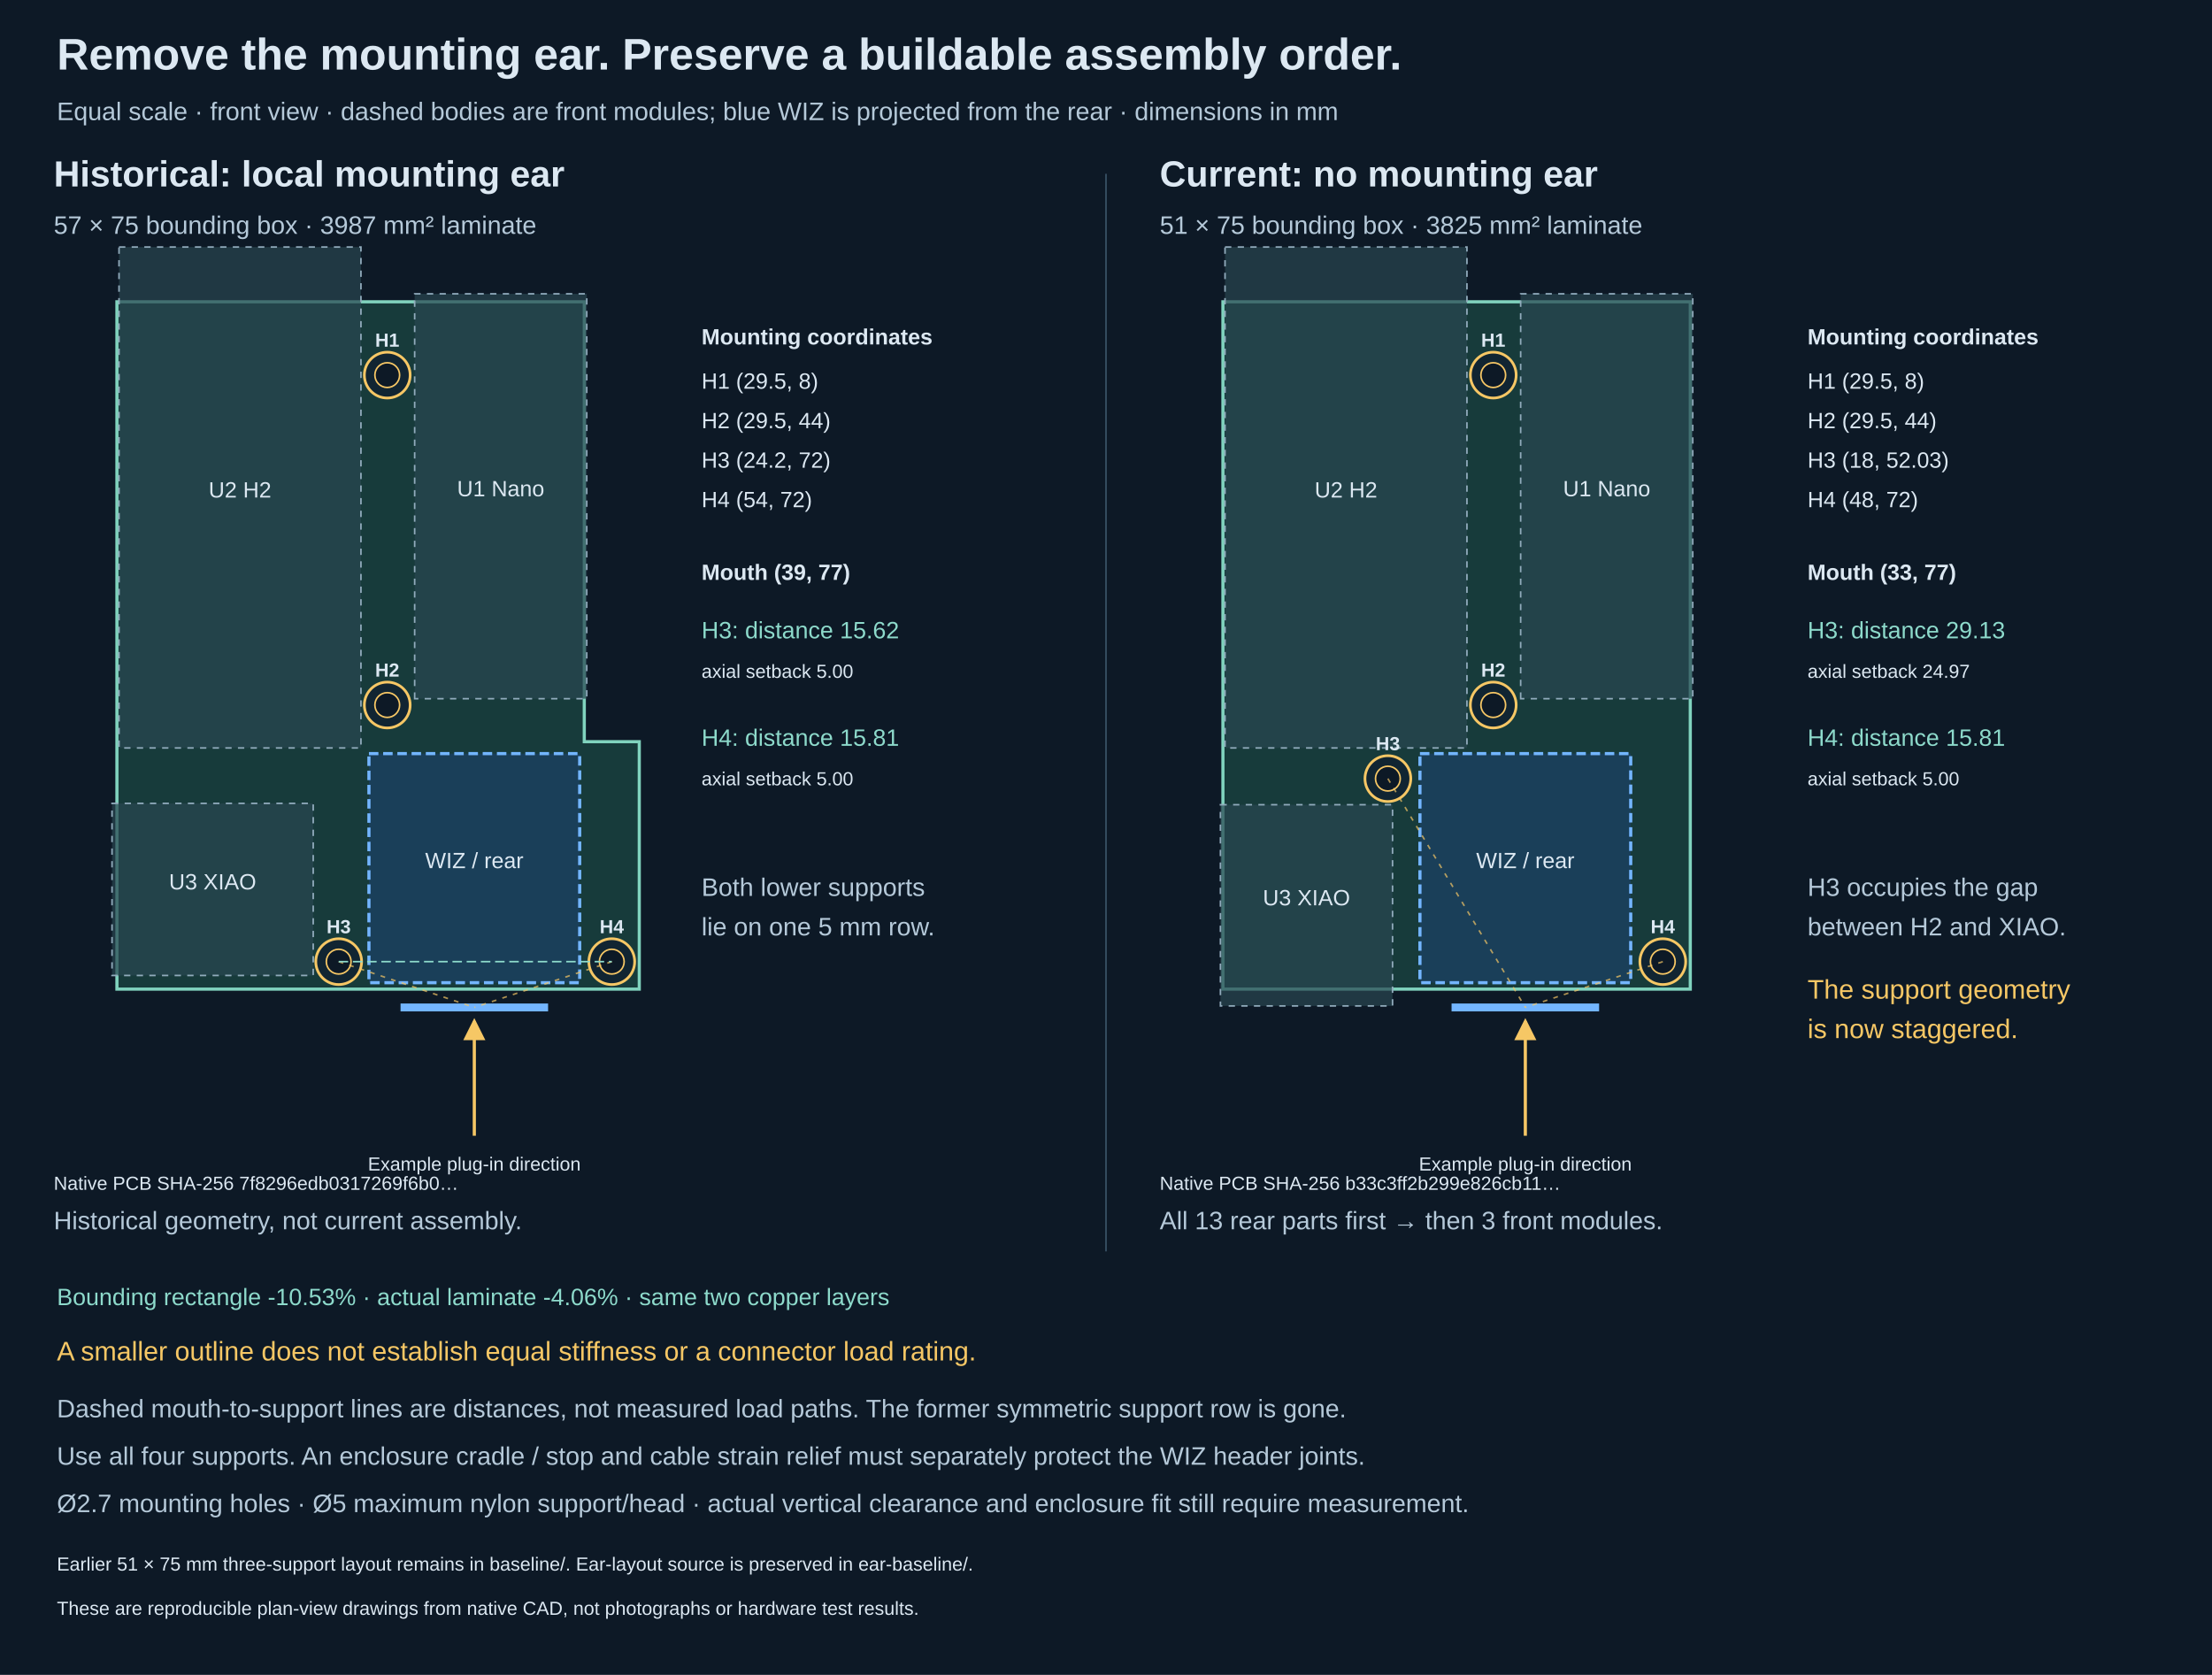
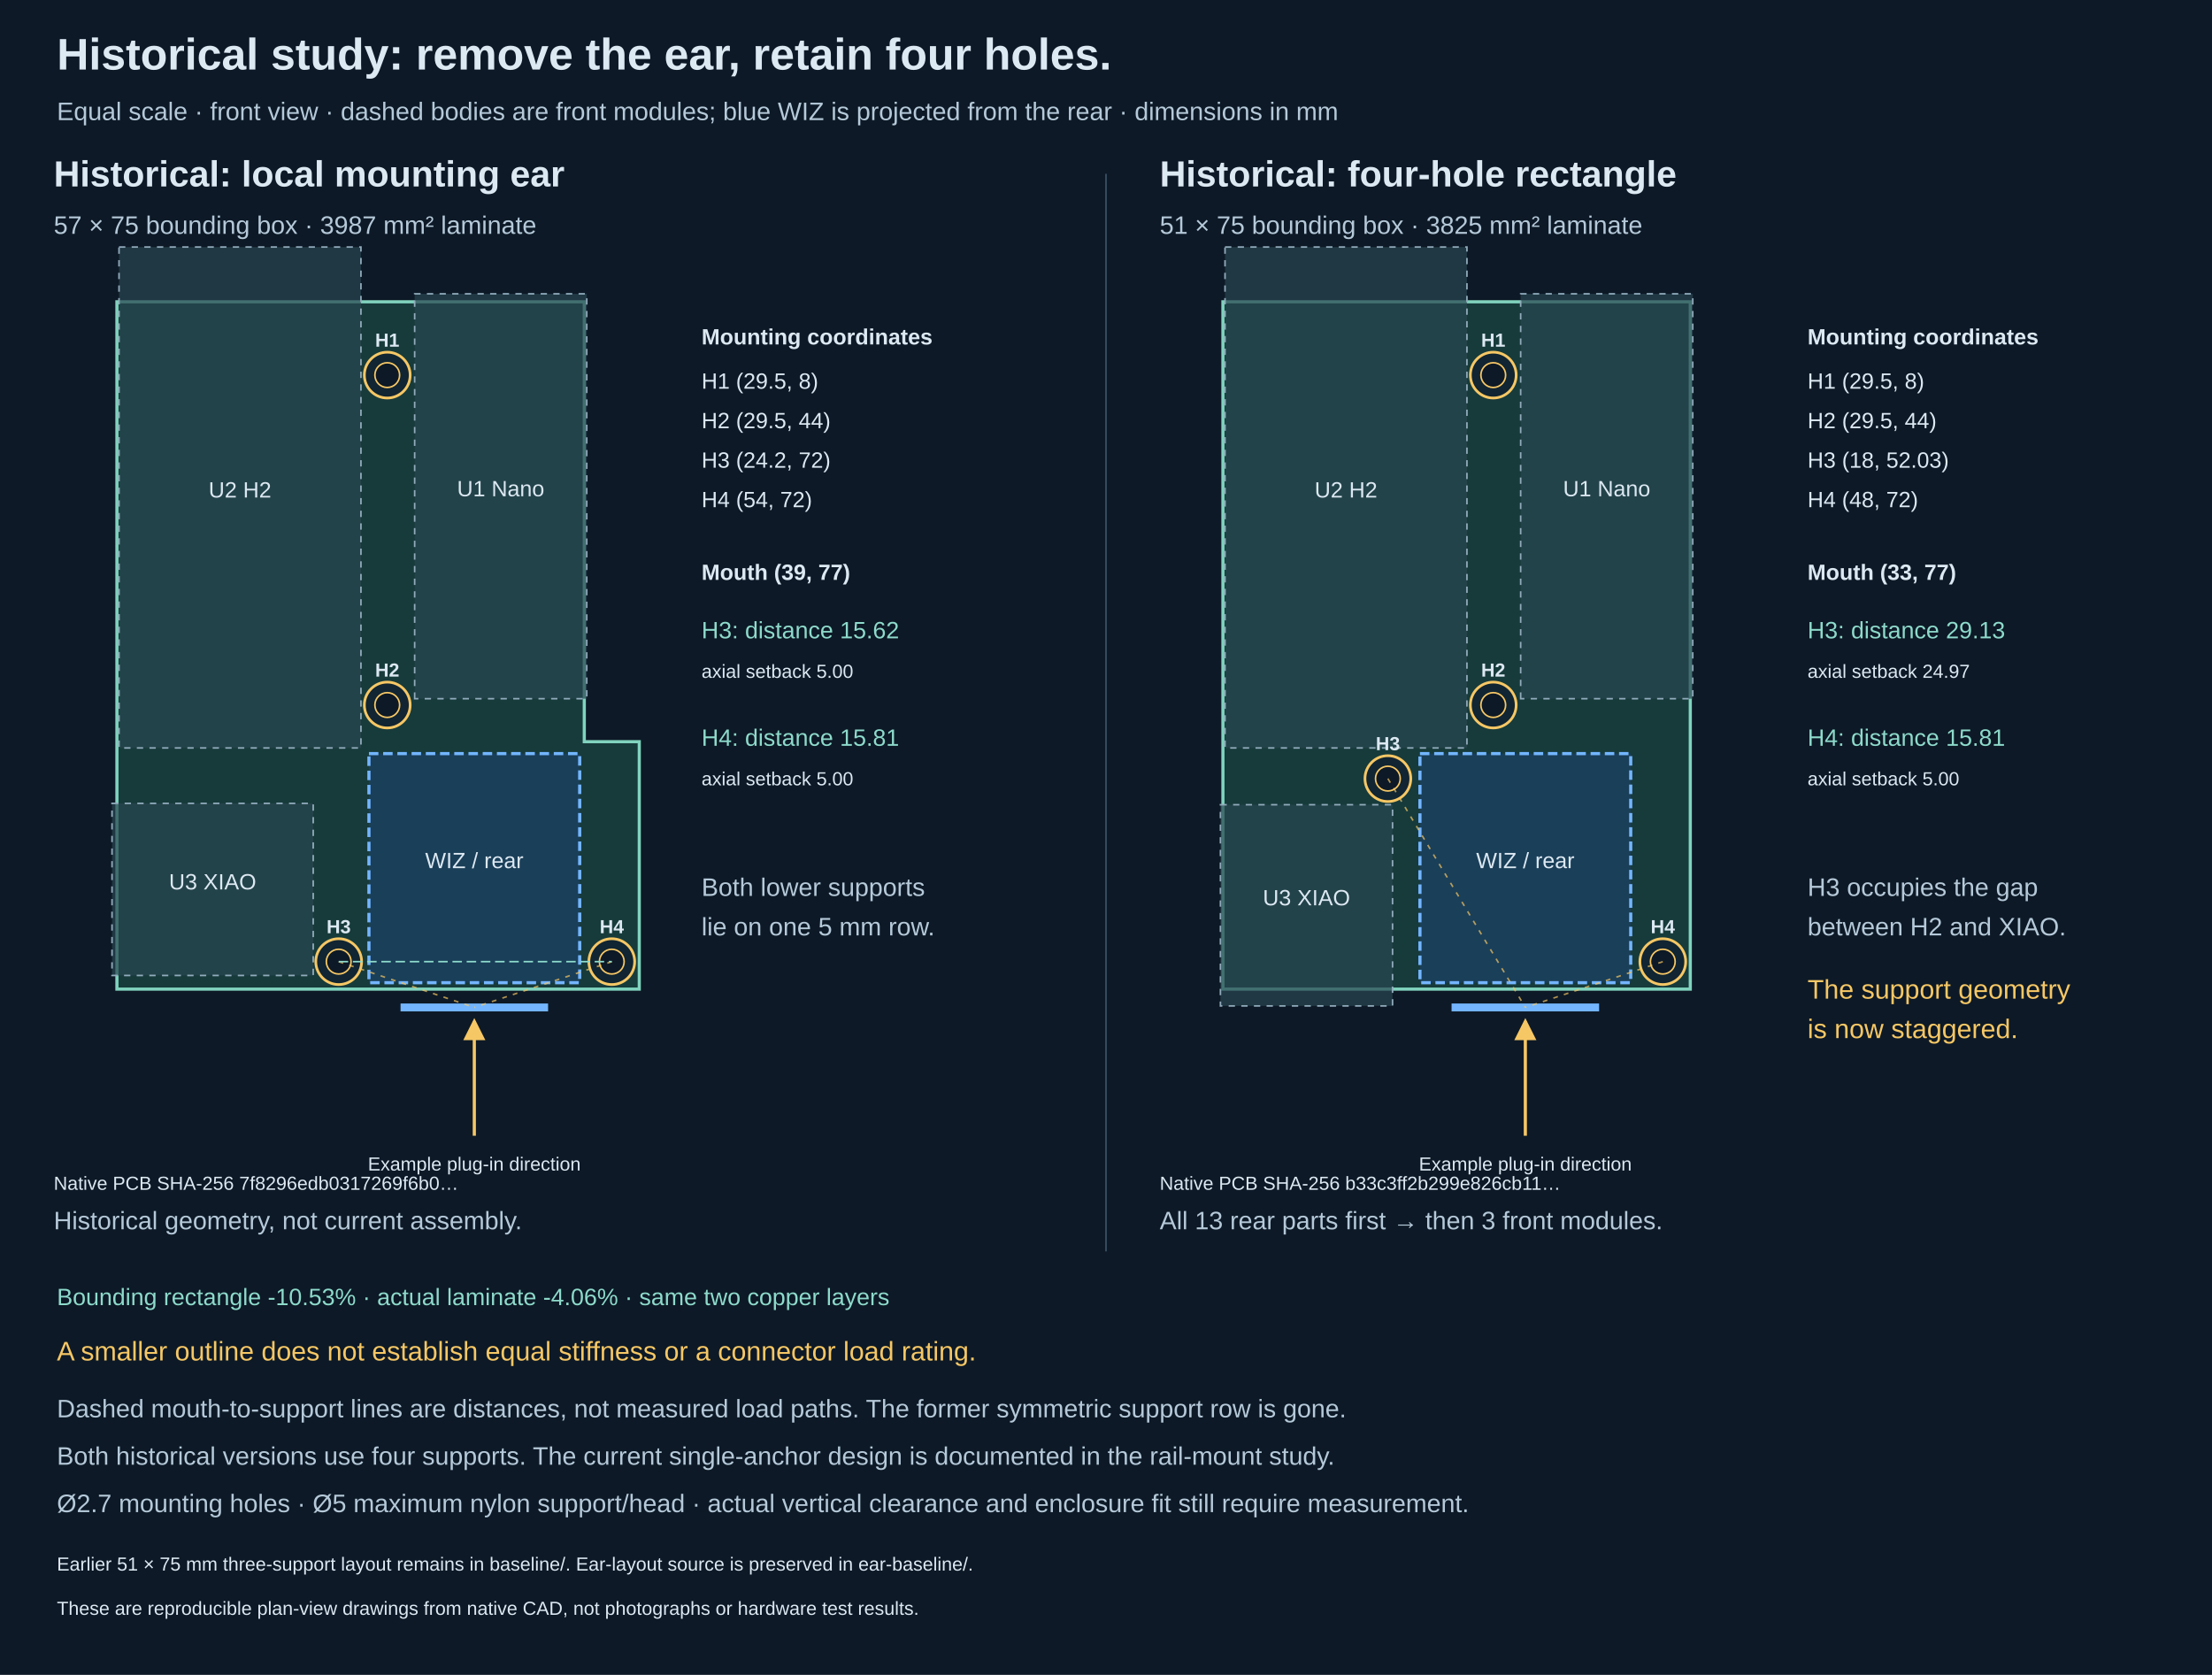
- <svg xmlns="http://www.w3.org/2000/svg" width="1400" height="1060" viewBox="0 0 1400 1060" role="img" aria-label="Historical mounting ear and current rectangular carrier support geometry">
+ <svg xmlns="http://www.w3.org/2000/svg" width="1400" height="1060" viewBox="0 0 1400 1060" role="img" aria-label="Historical mounting ear and four-hole rectangular carrier support geometry">
  <defs>
    <marker id="arrow" markerWidth="7" markerHeight="7" refX="6" refY="3.5" orient="auto">
      <path d="M0 0L7 3.5L0 7Z" fill="#f6c765" />
    </marker>
  </defs>
  <style>text{font-family:Arial,sans-serif;fill:#dce8f2}.title{font-size:28px;font-weight:bold}.panel{font-size:23px;font-weight:bold}.subtitle{font-size:16px;fill:#b5c9d9}.label{font-size:14px}.small{font-size:12px}.dim{font-size:15px;fill:#8ddacb}.warn{font-size:17px;fill:#f6c765}.strong{font-weight:bold}</style>
  <rect width="1400" height="1060" fill="#0d1926" />
-   <text x="36" y="44" class="title">Remove the mounting ear. Preserve a buildable assembly order.</text>
+   <text x="36" y="44" class="title">Historical study: remove the ear, retain four holes.</text>
  <text x="36" y="76" class="subtitle">Equal scale · front view · dashed bodies are front modules; blue WIZ is projected from the rear · dimensions in mm</text>
  <path d="M700 110V792" stroke="#385064" />
  <text x="34" y="118" class="panel">Historical: local mounting ear</text>
  <text x="34.00" y="148.00" class="subtitle" text-anchor="start">57 × 75 bounding box · 3987 mm² laminate</text>
  <polygon points="74.00,191.00 369.80,191.00 369.80,469.40 404.60,469.40 404.60,626.00 74.00,626.00" fill="#173b3b" stroke="#80d3be" stroke-width="2" />
  <polygon points="262.44,442.20 262.44,185.95 371.37,185.95 371.37,442.20" fill="#294751" fill-opacity="0.7" stroke="#91abbc" stroke-dasharray="4 4" />
  <text x="316.90" y="314.08" class="label" text-anchor="middle">U1 Nano</text>
  <polygon points="75.33,156.34 228.45,156.34 228.45,473.37 75.33,473.37" fill="#294751" fill-opacity="0.7" stroke="#91abbc" stroke-dasharray="4 4" />
  <text x="151.89" y="314.86" class="label" text-anchor="middle">U2 H2</text>
  <polygon points="70.90,508.43 198.24,508.43 198.24,617.36 70.90,617.36" fill="#294751" fill-opacity="0.7" stroke="#91abbc" stroke-dasharray="4 4" />
  <text x="134.57" y="562.90" class="label" text-anchor="middle">U3 XIAO</text>
  <polygon points="233.50,476.94 366.90,476.94 366.90,621.94 233.50,621.94" fill="#1d426c" fill-opacity="0.6" stroke="#73b5ff" stroke-width="2" stroke-dasharray="6 3" />
  <text x="300.20" y="549.44" class="label" text-anchor="middle">WIZ / rear</text>
  <line x1="253.51" y1="637.60" x2="346.89" y2="637.60" stroke="#73b5ff" stroke-width="5" />
  <circle cx="245.10" cy="237.40" r="14.5" fill="#112532" stroke="#f6c765" stroke-width="1.7" />
  <circle cx="245.10" cy="237.40" r="7.83" fill="#0d1926" stroke="#f6c765" />
  <text x="245.10" y="219.40" class="small strong" text-anchor="middle">H1</text>
  <circle cx="245.10" cy="446.20" r="14.5" fill="#112532" stroke="#f6c765" stroke-width="1.7" />
  <circle cx="245.10" cy="446.20" r="7.83" fill="#0d1926" stroke="#f6c765" />
  <text x="245.10" y="428.20" class="small strong" text-anchor="middle">H2</text>
  <circle cx="214.36" cy="608.60" r="14.5" fill="#112532" stroke="#f6c765" stroke-width="1.7" />
  <circle cx="214.36" cy="608.60" r="7.83" fill="#0d1926" stroke="#f6c765" />
  <text x="214.36" y="590.60" class="small strong" text-anchor="middle">H3</text>
  <circle cx="387.20" cy="608.60" r="14.5" fill="#112532" stroke="#f6c765" stroke-width="1.7" />
  <circle cx="387.20" cy="608.60" r="7.83" fill="#0d1926" stroke="#f6c765" />
  <text x="387.20" y="590.60" class="small strong" text-anchor="middle">H4</text>
  <line x1="214.36" y1="608.60" x2="300.20" y2="637.60" stroke="#f6c765" stroke-opacity="0.7" stroke-dasharray="3 4" />
  <line x1="387.20" y1="608.60" x2="300.20" y2="637.60" stroke="#f6c765" stroke-opacity="0.7" stroke-dasharray="3 4" />
  <line x1="214.36" y1="608.60" x2="387.20" y2="608.60" stroke="#8ddacb" stroke-dasharray="6 3" />
  <line x1="300.20" y1="718.80" x2="300.20" y2="646.30" stroke="#f6c765" stroke-width="2" marker-end="url(#arrow)" />
  <text x="300.20" y="740.80" class="small" text-anchor="middle">Example plug-in direction</text>
  <text x="444.00" y="218.00" class="label strong" text-anchor="start">Mounting coordinates</text>
  <text x="444.00" y="246.00" class="label" text-anchor="start">H1  (29.5, 8)</text>
  <text x="444.00" y="271.00" class="label" text-anchor="start">H2  (29.5, 44)</text>
  <text x="444.00" y="296.00" class="label" text-anchor="start">H3  (24.2, 72)</text>
  <text x="444.00" y="321.00" class="label" text-anchor="start">H4  (54, 72)</text>
  <text x="444.00" y="367.00" class="label strong" text-anchor="start">Mouth (39, 77)</text>
  <text x="444.00" y="404.00" class="dim" text-anchor="start">H3: distance 15.62</text>
  <text x="444.00" y="429.00" class="small" text-anchor="start">axial setback 5.00</text>
  <text x="444.00" y="472.00" class="dim" text-anchor="start">H4: distance 15.81</text>
  <text x="444.00" y="497.00" class="small" text-anchor="start">axial setback 5.00</text>
  <text x="444.00" y="567.00" class="subtitle" text-anchor="start">Both lower supports</text>
  <text x="444.00" y="592.00" class="subtitle" text-anchor="start">lie on one 5 mm row.</text>
  <text x="34.00" y="753.00" class="small" text-anchor="start">Native PCB SHA-256 7f8296edb0317269f6b0…</text>
  <text x="34.00" y="778.00" class="subtitle" text-anchor="start">Historical geometry, not current assembly.</text>
-   <text x="734" y="118" class="panel">Current: no mounting ear</text>
+   <text x="734" y="118" class="panel">Historical: four-hole rectangle</text>
  <text x="734.00" y="148.00" class="subtitle" text-anchor="start">51 × 75 bounding box · 3825 mm² laminate</text>
  <polygon points="774.00,191.00 1069.80,191.00 1069.80,626.00 774.00,626.00" fill="#173b3b" stroke="#80d3be" stroke-width="2" />
  <polygon points="962.44,442.20 962.44,185.95 1071.37,185.95 1071.37,442.20" fill="#294751" fill-opacity="0.7" stroke="#91abbc" stroke-dasharray="4 4" />
  <text x="1016.90" y="314.08" class="label" text-anchor="middle">U1 Nano</text>
  <polygon points="775.33,156.34 928.45,156.34 928.45,473.37 775.33,473.37" fill="#294751" fill-opacity="0.7" stroke="#91abbc" stroke-dasharray="4 4" />
  <text x="851.89" y="314.86" class="label" text-anchor="middle">U2 H2</text>
  <polygon points="772.43,509.30 881.36,509.30 881.36,636.64 772.43,636.64" fill="#294751" fill-opacity="0.7" stroke="#91abbc" stroke-dasharray="4 4" />
  <text x="826.90" y="572.97" class="label" text-anchor="middle">U3 XIAO</text>
  <polygon points="898.70,476.94 1032.10,476.94 1032.10,621.94 898.70,621.94" fill="#1d426c" fill-opacity="0.6" stroke="#73b5ff" stroke-width="2" stroke-dasharray="6 3" />
  <text x="965.40" y="549.44" class="label" text-anchor="middle">WIZ / rear</text>
  <line x1="918.71" y1="637.60" x2="1012.09" y2="637.60" stroke="#73b5ff" stroke-width="5" />
  <circle cx="945.10" cy="237.40" r="14.5" fill="#112532" stroke="#f6c765" stroke-width="1.7" />
  <circle cx="945.10" cy="237.40" r="7.83" fill="#0d1926" stroke="#f6c765" />
  <text x="945.10" y="219.40" class="small strong" text-anchor="middle">H1</text>
  <circle cx="945.10" cy="446.20" r="14.5" fill="#112532" stroke="#f6c765" stroke-width="1.7" />
  <circle cx="945.10" cy="446.20" r="7.83" fill="#0d1926" stroke="#f6c765" />
  <text x="945.10" y="428.20" class="small strong" text-anchor="middle">H2</text>
  <circle cx="878.40" cy="492.77" r="14.5" fill="#112532" stroke="#f6c765" stroke-width="1.7" />
  <circle cx="878.40" cy="492.77" r="7.83" fill="#0d1926" stroke="#f6c765" />
  <text x="878.40" y="474.77" class="small strong" text-anchor="middle">H3</text>
  <circle cx="1052.40" cy="608.60" r="14.5" fill="#112532" stroke="#f6c765" stroke-width="1.7" />
  <circle cx="1052.40" cy="608.60" r="7.83" fill="#0d1926" stroke="#f6c765" />
  <text x="1052.40" y="590.60" class="small strong" text-anchor="middle">H4</text>
  <line x1="878.40" y1="492.77" x2="965.40" y2="637.60" stroke="#f6c765" stroke-opacity="0.7" stroke-dasharray="3 4" />
  <line x1="1052.40" y1="608.60" x2="965.40" y2="637.60" stroke="#f6c765" stroke-opacity="0.7" stroke-dasharray="3 4" />
  <line x1="965.40" y1="718.80" x2="965.40" y2="646.30" stroke="#f6c765" stroke-width="2" marker-end="url(#arrow)" />
  <text x="965.40" y="740.80" class="small" text-anchor="middle">Example plug-in direction</text>
  <text x="1144.00" y="218.00" class="label strong" text-anchor="start">Mounting coordinates</text>
  <text x="1144.00" y="246.00" class="label" text-anchor="start">H1  (29.5, 8)</text>
  <text x="1144.00" y="271.00" class="label" text-anchor="start">H2  (29.5, 44)</text>
  <text x="1144.00" y="296.00" class="label" text-anchor="start">H3  (18, 52.03)</text>
  <text x="1144.00" y="321.00" class="label" text-anchor="start">H4  (48, 72)</text>
  <text x="1144.00" y="367.00" class="label strong" text-anchor="start">Mouth (33, 77)</text>
  <text x="1144.00" y="404.00" class="dim" text-anchor="start">H3: distance 29.13</text>
  <text x="1144.00" y="429.00" class="small" text-anchor="start">axial setback 24.97</text>
  <text x="1144.00" y="472.00" class="dim" text-anchor="start">H4: distance 15.81</text>
  <text x="1144.00" y="497.00" class="small" text-anchor="start">axial setback 5.00</text>
  <text x="1144.00" y="567.00" class="subtitle" text-anchor="start">H3 occupies the gap</text>
  <text x="1144.00" y="592.00" class="subtitle" text-anchor="start">between H2 and XIAO.</text>
  <text x="1144.00" y="632.00" class="warn" text-anchor="start">The support geometry</text>
  <text x="1144.00" y="657.00" class="warn" text-anchor="start">is now staggered.</text>
  <text x="734.00" y="753.00" class="small" text-anchor="start">Native PCB SHA-256 b33c3ff2b299e826cb11…</text>
  <text x="734.00" y="778.00" class="subtitle" text-anchor="start">All 13 rear parts first → then 3 front modules.</text>
  <text x="36" y="826" class="dim">Bounding rectangle -10.53% · actual laminate -4.06% · same two copper layers</text>
  <text x="36" y="861" class="warn">A smaller outline does not establish equal stiffness or a connector load rating.</text>
  <text x="36" y="897" class="subtitle">Dashed mouth-to-support lines are distances, not measured load paths. The former symmetric support row is gone.</text>
-   <text x="36" y="927" class="subtitle">Use all four supports. An enclosure cradle / stop and cable strain relief must separately protect the WIZ header joints.</text>
+   <text x="36" y="927" class="subtitle">Both historical versions use four supports. The current single-anchor design is documented in the rail-mount study.</text>
  <text x="36" y="957" class="subtitle">Ø2.7 mounting holes · Ø5 maximum nylon support/head · actual vertical clearance and enclosure fit still require measurement.</text>
  <text x="36" y="994" class="small">Earlier 51 × 75 mm three-support layout remains in baseline/. Ear-layout source is preserved in ear-baseline/.</text>
  <text x="36" y="1022" class="small">These are reproducible plan-view drawings from native CAD, not photographs or hardware test results.</text>
</svg>
